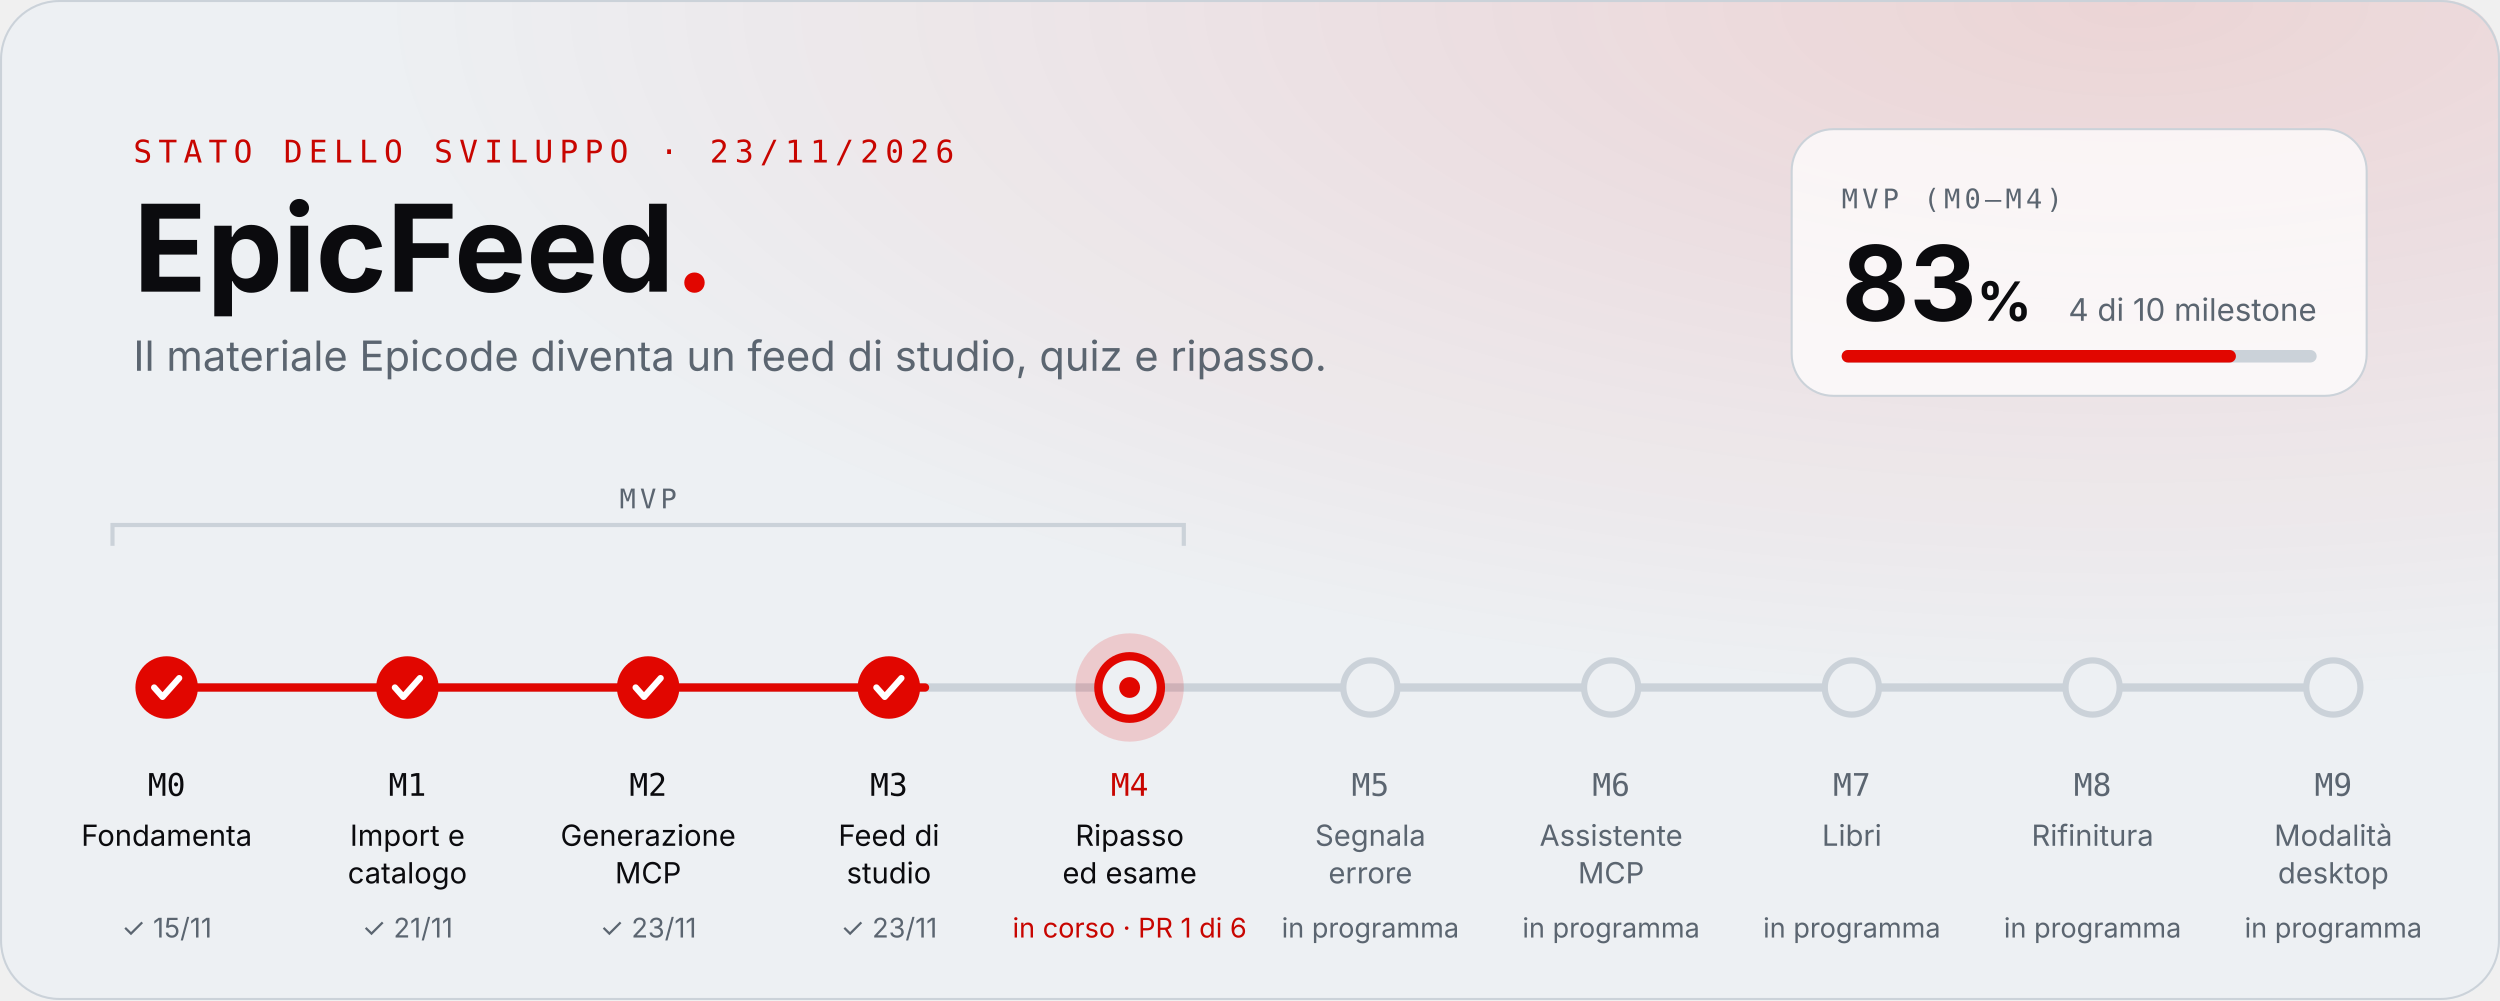
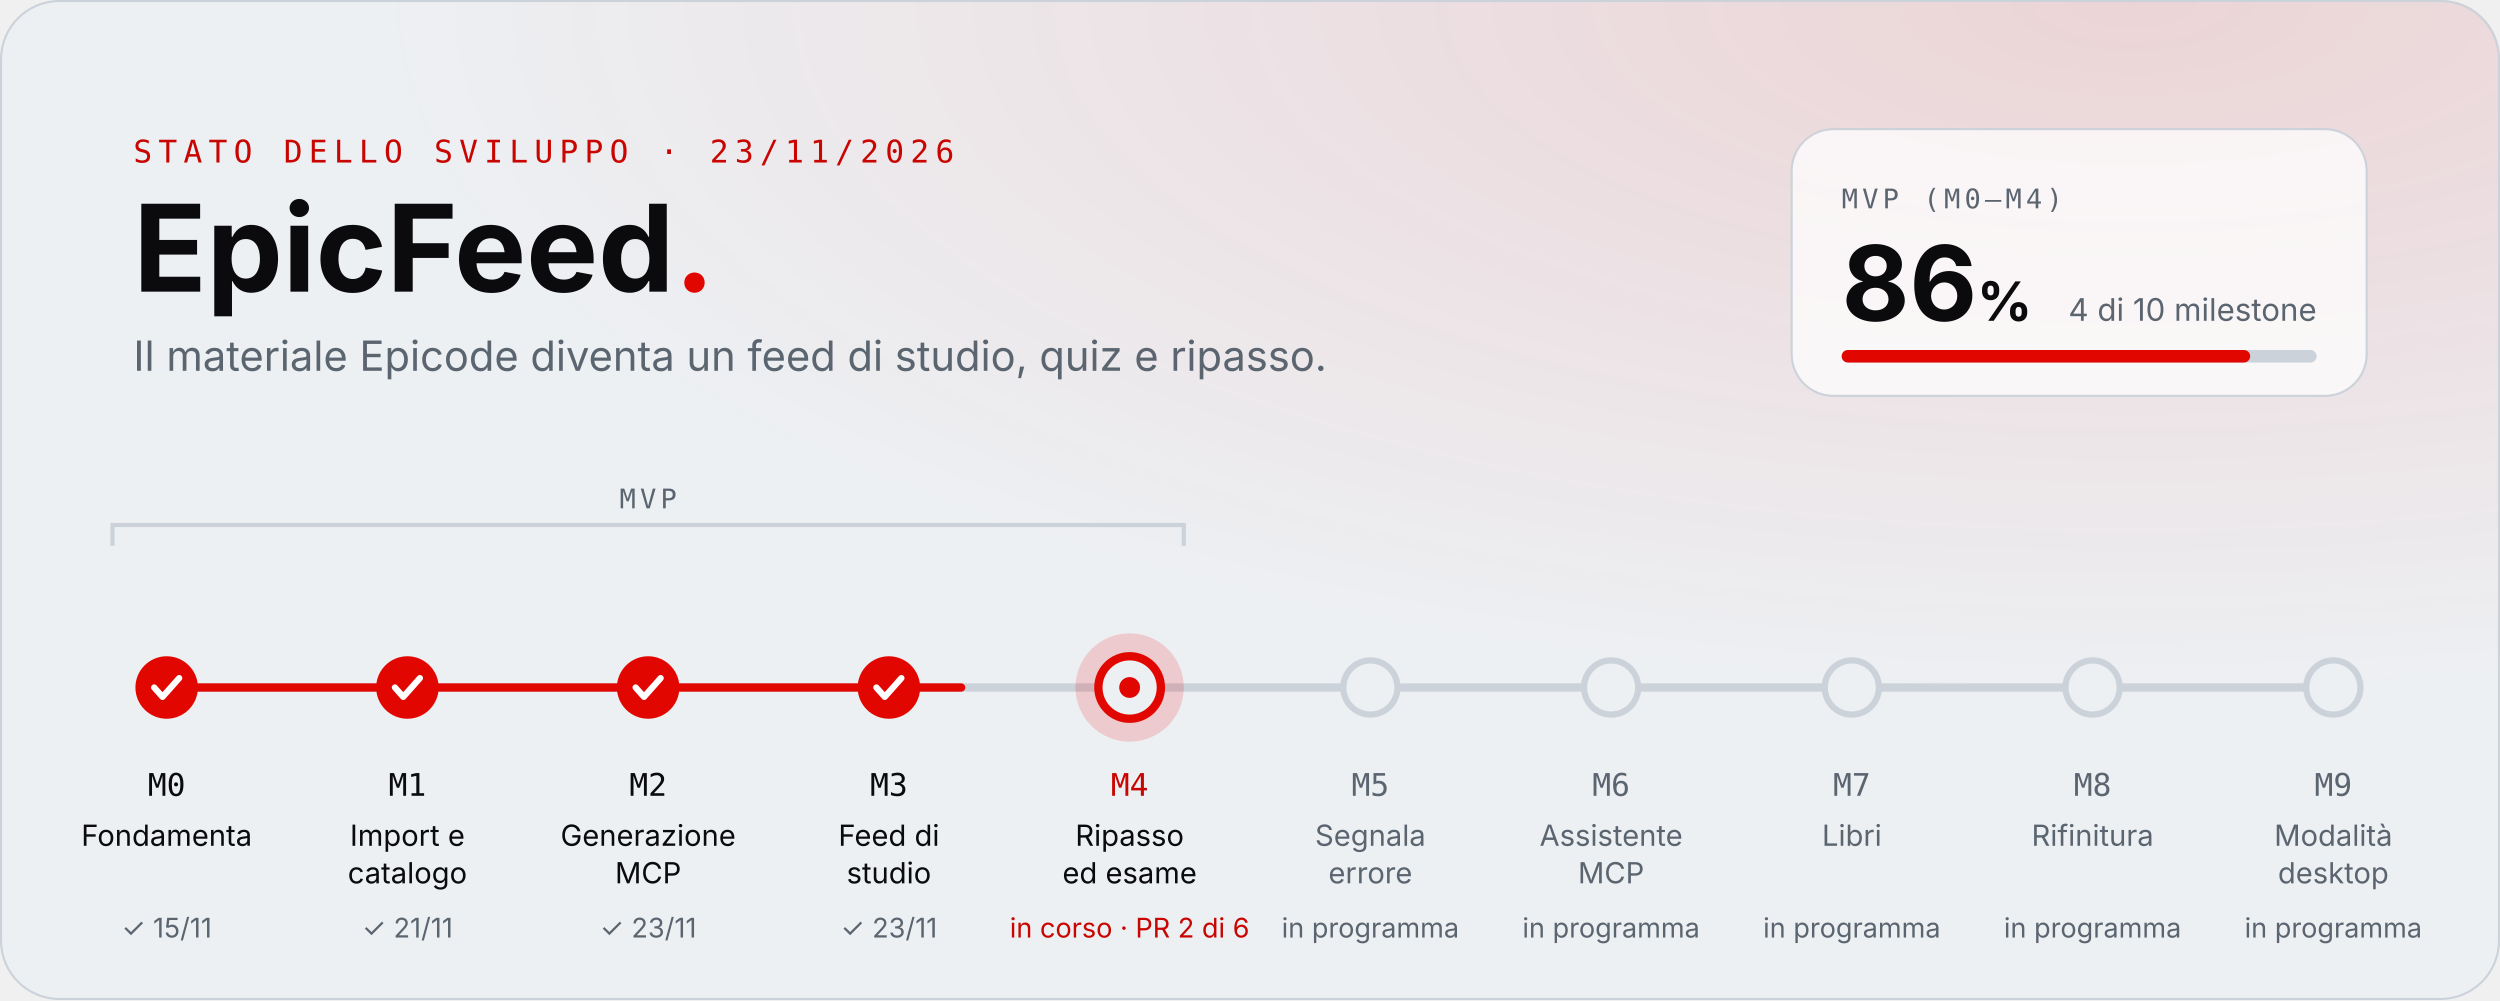
- <svg xmlns="http://www.w3.org/2000/svg" width="1200" height="480" viewBox="0 0 1200 480" role="img" aria-label="Stato dello sviluppo di EpicFeed: MVP al 83%">
+ <svg xmlns="http://www.w3.org/2000/svg" width="1200" height="480" viewBox="0 0 1200 480" role="img" aria-label="Stato dello sviluppo di EpicFeed: MVP al 86%">
  <defs>
    <radialGradient id="glow" cx="85%" cy="0%" r="70%">
      <stop offset="0" stop-color="#E10600" stop-opacity="0.12" />
      <stop offset="1" stop-color="#E10600" stop-opacity="0" />
    </radialGradient>
  </defs>
  <rect width="1200" height="480" rx="28" fill="#EDF0F3" />
  <rect width="1200" height="480" rx="28" fill="url(#glow)" />
  <rect x="0.5" y="0.5" width="1199" height="479" rx="28" fill="none" stroke="#CBD2D9" />
  <text x="64" y="78" font-family="'JetBrains Mono', ui-monospace, Consolas, Menlo, monospace" font-size="15" letter-spacing="3" fill="#C80500">STATO DELLO SVILUPPO · 23/11/2026</text>
  <text x="64" y="140" font-family="'Space Grotesk', Inter, 'Segoe UI', system-ui, sans-serif" font-size="58" font-weight="700" fill="#0B0B0E">EpicFeed<tspan fill="#E10600">.</tspan>
  </text>
  <text x="64" y="178" font-family="Inter, 'Segoe UI', system-ui, -apple-system, sans-serif" font-size="20" fill="#5B6570">Il materiale Epicode diventa un feed di studio, quiz e ripasso.</text>
  <g transform="translate(860,62)">
    <rect width="276" height="128" rx="20" fill="#FFFFFF" fill-opacity="0.72" stroke="#CBD2D9" />
    <text x="24" y="38" font-family="'JetBrains Mono', ui-monospace, Consolas, Menlo, monospace" font-size="13" letter-spacing="2" fill="#5B6570">MVP (M0–M4)</text>
-     <text x="24" y="92" font-family="'Space Grotesk', Inter, 'Segoe UI', system-ui, sans-serif" font-size="50" font-weight="700" fill="#0B0B0E">83<tspan font-size="26">%</tspan>
+     <text x="24" y="92" font-family="'Space Grotesk', Inter, 'Segoe UI', system-ui, sans-serif" font-size="50" font-weight="700" fill="#0B0B0E">86<tspan font-size="26">%</tspan>
    </text>
    <text x="252" y="92" text-anchor="end" font-family="Inter, 'Segoe UI', system-ui, -apple-system, sans-serif" font-size="15" fill="#5B6570">4 di 10 milestone</text>
    <rect x="24" y="106" width="228" height="6" rx="3" fill="#CBD2D9" />
-     <rect x="24" y="106" width="189.24" height="6" rx="3" fill="#E10600" />
+     <rect x="24" y="106" width="196.08" height="6" rx="3" fill="#E10600" />
  </g>
  <path d="M54 262 v-10 h514.222 v10" fill="none" stroke="#CBD2D9" stroke-width="2" />
  <text x="311.111" y="244" text-anchor="middle" font-family="'JetBrains Mono', ui-monospace, Consolas, Menlo, monospace" font-size="13" letter-spacing="2" fill="#5B6570">MVP</text>
  <line x1="80" y1="330" x2="1120" y2="330" stroke="#CBD2D9" stroke-width="4" stroke-linecap="round" />
-   <line x1="80" y1="330" x2="444" y2="330" stroke="#E10600" stroke-width="4" stroke-linecap="round" />
+   <line x1="80" y1="330" x2="461.333" y2="330" stroke="#E10600" stroke-width="4" stroke-linecap="round" />
  <circle cx="80" cy="330" r="15" fill="#E10600" />
  <path d="M74 330 l4 4.5 l8 -9" fill="none" stroke="#FFFFFF" stroke-width="3" stroke-linecap="round" stroke-linejoin="round" />
  <text x="80" y="382" text-anchor="middle" font-family="'JetBrains Mono', ui-monospace, Consolas, Menlo, monospace" font-size="15" font-weight="500" fill="#0B0B0E">M0</text>
  <text x="80" y="406" text-anchor="middle" font-family="Inter, 'Segoe UI', system-ui, -apple-system, sans-serif" font-size="14" fill="#0B0B0E">Fondamenta</text>
  <text x="80" y="450" text-anchor="middle" font-family="Inter, 'Segoe UI', system-ui, -apple-system, sans-serif" font-size="13" fill="#5B6570">✓ 15/11</text>
  <circle cx="195.556" cy="330" r="15" fill="#E10600" />
  <path d="M189.556 330 l4 4.5 l8 -9" fill="none" stroke="#FFFFFF" stroke-width="3" stroke-linecap="round" stroke-linejoin="round" />
  <text x="195.556" y="382" text-anchor="middle" font-family="'JetBrains Mono', ui-monospace, Consolas, Menlo, monospace" font-size="15" font-weight="500" fill="#0B0B0E">M1</text>
  <text x="195.556" y="406" text-anchor="middle" font-family="Inter, 'Segoe UI', system-ui, -apple-system, sans-serif" font-size="14" fill="#0B0B0E">Import e</text>
  <text x="195.556" y="424" text-anchor="middle" font-family="Inter, 'Segoe UI', system-ui, -apple-system, sans-serif" font-size="14" fill="#0B0B0E">catalogo</text>
  <text x="195.556" y="450" text-anchor="middle" font-family="Inter, 'Segoe UI', system-ui, -apple-system, sans-serif" font-size="13" fill="#5B6570">✓ 21/11</text>
  <circle cx="311.111" cy="330" r="15" fill="#E10600" />
  <path d="M305.111 330 l4 4.5 l8 -9" fill="none" stroke="#FFFFFF" stroke-width="3" stroke-linecap="round" stroke-linejoin="round" />
  <text x="311.111" y="382" text-anchor="middle" font-family="'JetBrains Mono', ui-monospace, Consolas, Menlo, monospace" font-size="15" font-weight="500" fill="#0B0B0E">M2</text>
  <text x="311.111" y="406" text-anchor="middle" font-family="Inter, 'Segoe UI', system-ui, -apple-system, sans-serif" font-size="14" fill="#0B0B0E">Generazione</text>
  <text x="311.111" y="424" text-anchor="middle" font-family="Inter, 'Segoe UI', system-ui, -apple-system, sans-serif" font-size="14" fill="#0B0B0E">MCP</text>
  <text x="311.111" y="450" text-anchor="middle" font-family="Inter, 'Segoe UI', system-ui, -apple-system, sans-serif" font-size="13" fill="#5B6570">✓ 23/11</text>
  <circle cx="426.667" cy="330" r="15" fill="#E10600" />
  <path d="M420.667 330 l4 4.5 l8 -9" fill="none" stroke="#FFFFFF" stroke-width="3" stroke-linecap="round" stroke-linejoin="round" />
  <text x="426.667" y="382" text-anchor="middle" font-family="'JetBrains Mono', ui-monospace, Consolas, Menlo, monospace" font-size="15" font-weight="500" fill="#0B0B0E">M3</text>
  <text x="426.667" y="406" text-anchor="middle" font-family="Inter, 'Segoe UI', system-ui, -apple-system, sans-serif" font-size="14" fill="#0B0B0E">Feed di</text>
  <text x="426.667" y="424" text-anchor="middle" font-family="Inter, 'Segoe UI', system-ui, -apple-system, sans-serif" font-size="14" fill="#0B0B0E">studio</text>
  <text x="426.667" y="450" text-anchor="middle" font-family="Inter, 'Segoe UI', system-ui, -apple-system, sans-serif" font-size="13" fill="#5B6570">✓ 23/11</text>
  <circle cx="542.222" cy="330" r="26" fill="#E10600" fill-opacity="0.16" />
  <circle cx="542.222" cy="330" r="15" fill="#EDF0F3" stroke="#E10600" stroke-width="4" />
  <circle cx="542.222" cy="330" r="5" fill="#E10600" />
  <text x="542.222" y="382" text-anchor="middle" font-family="'JetBrains Mono', ui-monospace, Consolas, Menlo, monospace" font-size="15" font-weight="500" fill="#C80500">M4</text>
  <text x="542.222" y="406" text-anchor="middle" font-family="Inter, 'Segoe UI', system-ui, -apple-system, sans-serif" font-size="14" fill="#0B0B0E">Ripasso</text>
  <text x="542.222" y="424" text-anchor="middle" font-family="Inter, 'Segoe UI', system-ui, -apple-system, sans-serif" font-size="14" fill="#0B0B0E">ed esame</text>
-   <text x="542.222" y="450" text-anchor="middle" font-family="Inter, 'Segoe UI', system-ui, -apple-system, sans-serif" font-size="13" fill="#C80500">in corso · PR 1 di 6</text>
+   <text x="542.222" y="450" text-anchor="middle" font-family="Inter, 'Segoe UI', system-ui, -apple-system, sans-serif" font-size="13" fill="#C80500">in corso · PR 2 di 6</text>
  <circle cx="657.778" cy="330" r="13" fill="#EDF0F3" stroke="#CBD2D9" stroke-width="3" />
  <text x="657.778" y="382" text-anchor="middle" font-family="'JetBrains Mono', ui-monospace, Consolas, Menlo, monospace" font-size="15" font-weight="500" fill="#5B6570">M5</text>
  <text x="657.778" y="406" text-anchor="middle" font-family="Inter, 'Segoe UI', system-ui, -apple-system, sans-serif" font-size="14" fill="#5B6570">Segnala</text>
  <text x="657.778" y="424" text-anchor="middle" font-family="Inter, 'Segoe UI', system-ui, -apple-system, sans-serif" font-size="14" fill="#5B6570">errore</text>
  <text x="657.778" y="450" text-anchor="middle" font-family="Inter, 'Segoe UI', system-ui, -apple-system, sans-serif" font-size="13" fill="#5B6570">in programma</text>
  <circle cx="773.333" cy="330" r="13" fill="#EDF0F3" stroke="#CBD2D9" stroke-width="3" />
  <text x="773.333" y="382" text-anchor="middle" font-family="'JetBrains Mono', ui-monospace, Consolas, Menlo, monospace" font-size="15" font-weight="500" fill="#5B6570">M6</text>
  <text x="773.333" y="406" text-anchor="middle" font-family="Inter, 'Segoe UI', system-ui, -apple-system, sans-serif" font-size="14" fill="#5B6570">Assistente</text>
  <text x="773.333" y="424" text-anchor="middle" font-family="Inter, 'Segoe UI', system-ui, -apple-system, sans-serif" font-size="14" fill="#5B6570">MCP</text>
  <text x="773.333" y="450" text-anchor="middle" font-family="Inter, 'Segoe UI', system-ui, -apple-system, sans-serif" font-size="13" fill="#5B6570">in programma</text>
  <circle cx="888.889" cy="330" r="13" fill="#EDF0F3" stroke="#CBD2D9" stroke-width="3" />
  <text x="888.889" y="382" text-anchor="middle" font-family="'JetBrains Mono', ui-monospace, Consolas, Menlo, monospace" font-size="15" font-weight="500" fill="#5B6570">M7</text>
  <text x="888.889" y="406" text-anchor="middle" font-family="Inter, 'Segoe UI', system-ui, -apple-system, sans-serif" font-size="14" fill="#5B6570">Libri</text>
  <text x="888.889" y="450" text-anchor="middle" font-family="Inter, 'Segoe UI', system-ui, -apple-system, sans-serif" font-size="13" fill="#5B6570">in programma</text>
  <circle cx="1004.444" cy="330" r="13" fill="#EDF0F3" stroke="#CBD2D9" stroke-width="3" />
  <text x="1004.444" y="382" text-anchor="middle" font-family="'JetBrains Mono', ui-monospace, Consolas, Menlo, monospace" font-size="15" font-weight="500" fill="#5B6570">M8</text>
  <text x="1004.444" y="406" text-anchor="middle" font-family="Inter, 'Segoe UI', system-ui, -apple-system, sans-serif" font-size="14" fill="#5B6570">Rifinitura</text>
  <text x="1004.444" y="450" text-anchor="middle" font-family="Inter, 'Segoe UI', system-ui, -apple-system, sans-serif" font-size="13" fill="#5B6570">in programma</text>
  <circle cx="1120" cy="330" r="13" fill="#EDF0F3" stroke="#CBD2D9" stroke-width="3" />
  <text x="1120" y="382" text-anchor="middle" font-family="'JetBrains Mono', ui-monospace, Consolas, Menlo, monospace" font-size="15" font-weight="500" fill="#5B6570">M9</text>
  <text x="1120" y="406" text-anchor="middle" font-family="Inter, 'Segoe UI', system-ui, -apple-system, sans-serif" font-size="14" fill="#5B6570">Modalità</text>
  <text x="1120" y="424" text-anchor="middle" font-family="Inter, 'Segoe UI', system-ui, -apple-system, sans-serif" font-size="14" fill="#5B6570">desktop</text>
  <text x="1120" y="450" text-anchor="middle" font-family="Inter, 'Segoe UI', system-ui, -apple-system, sans-serif" font-size="13" fill="#5B6570">in programma</text>
</svg>
